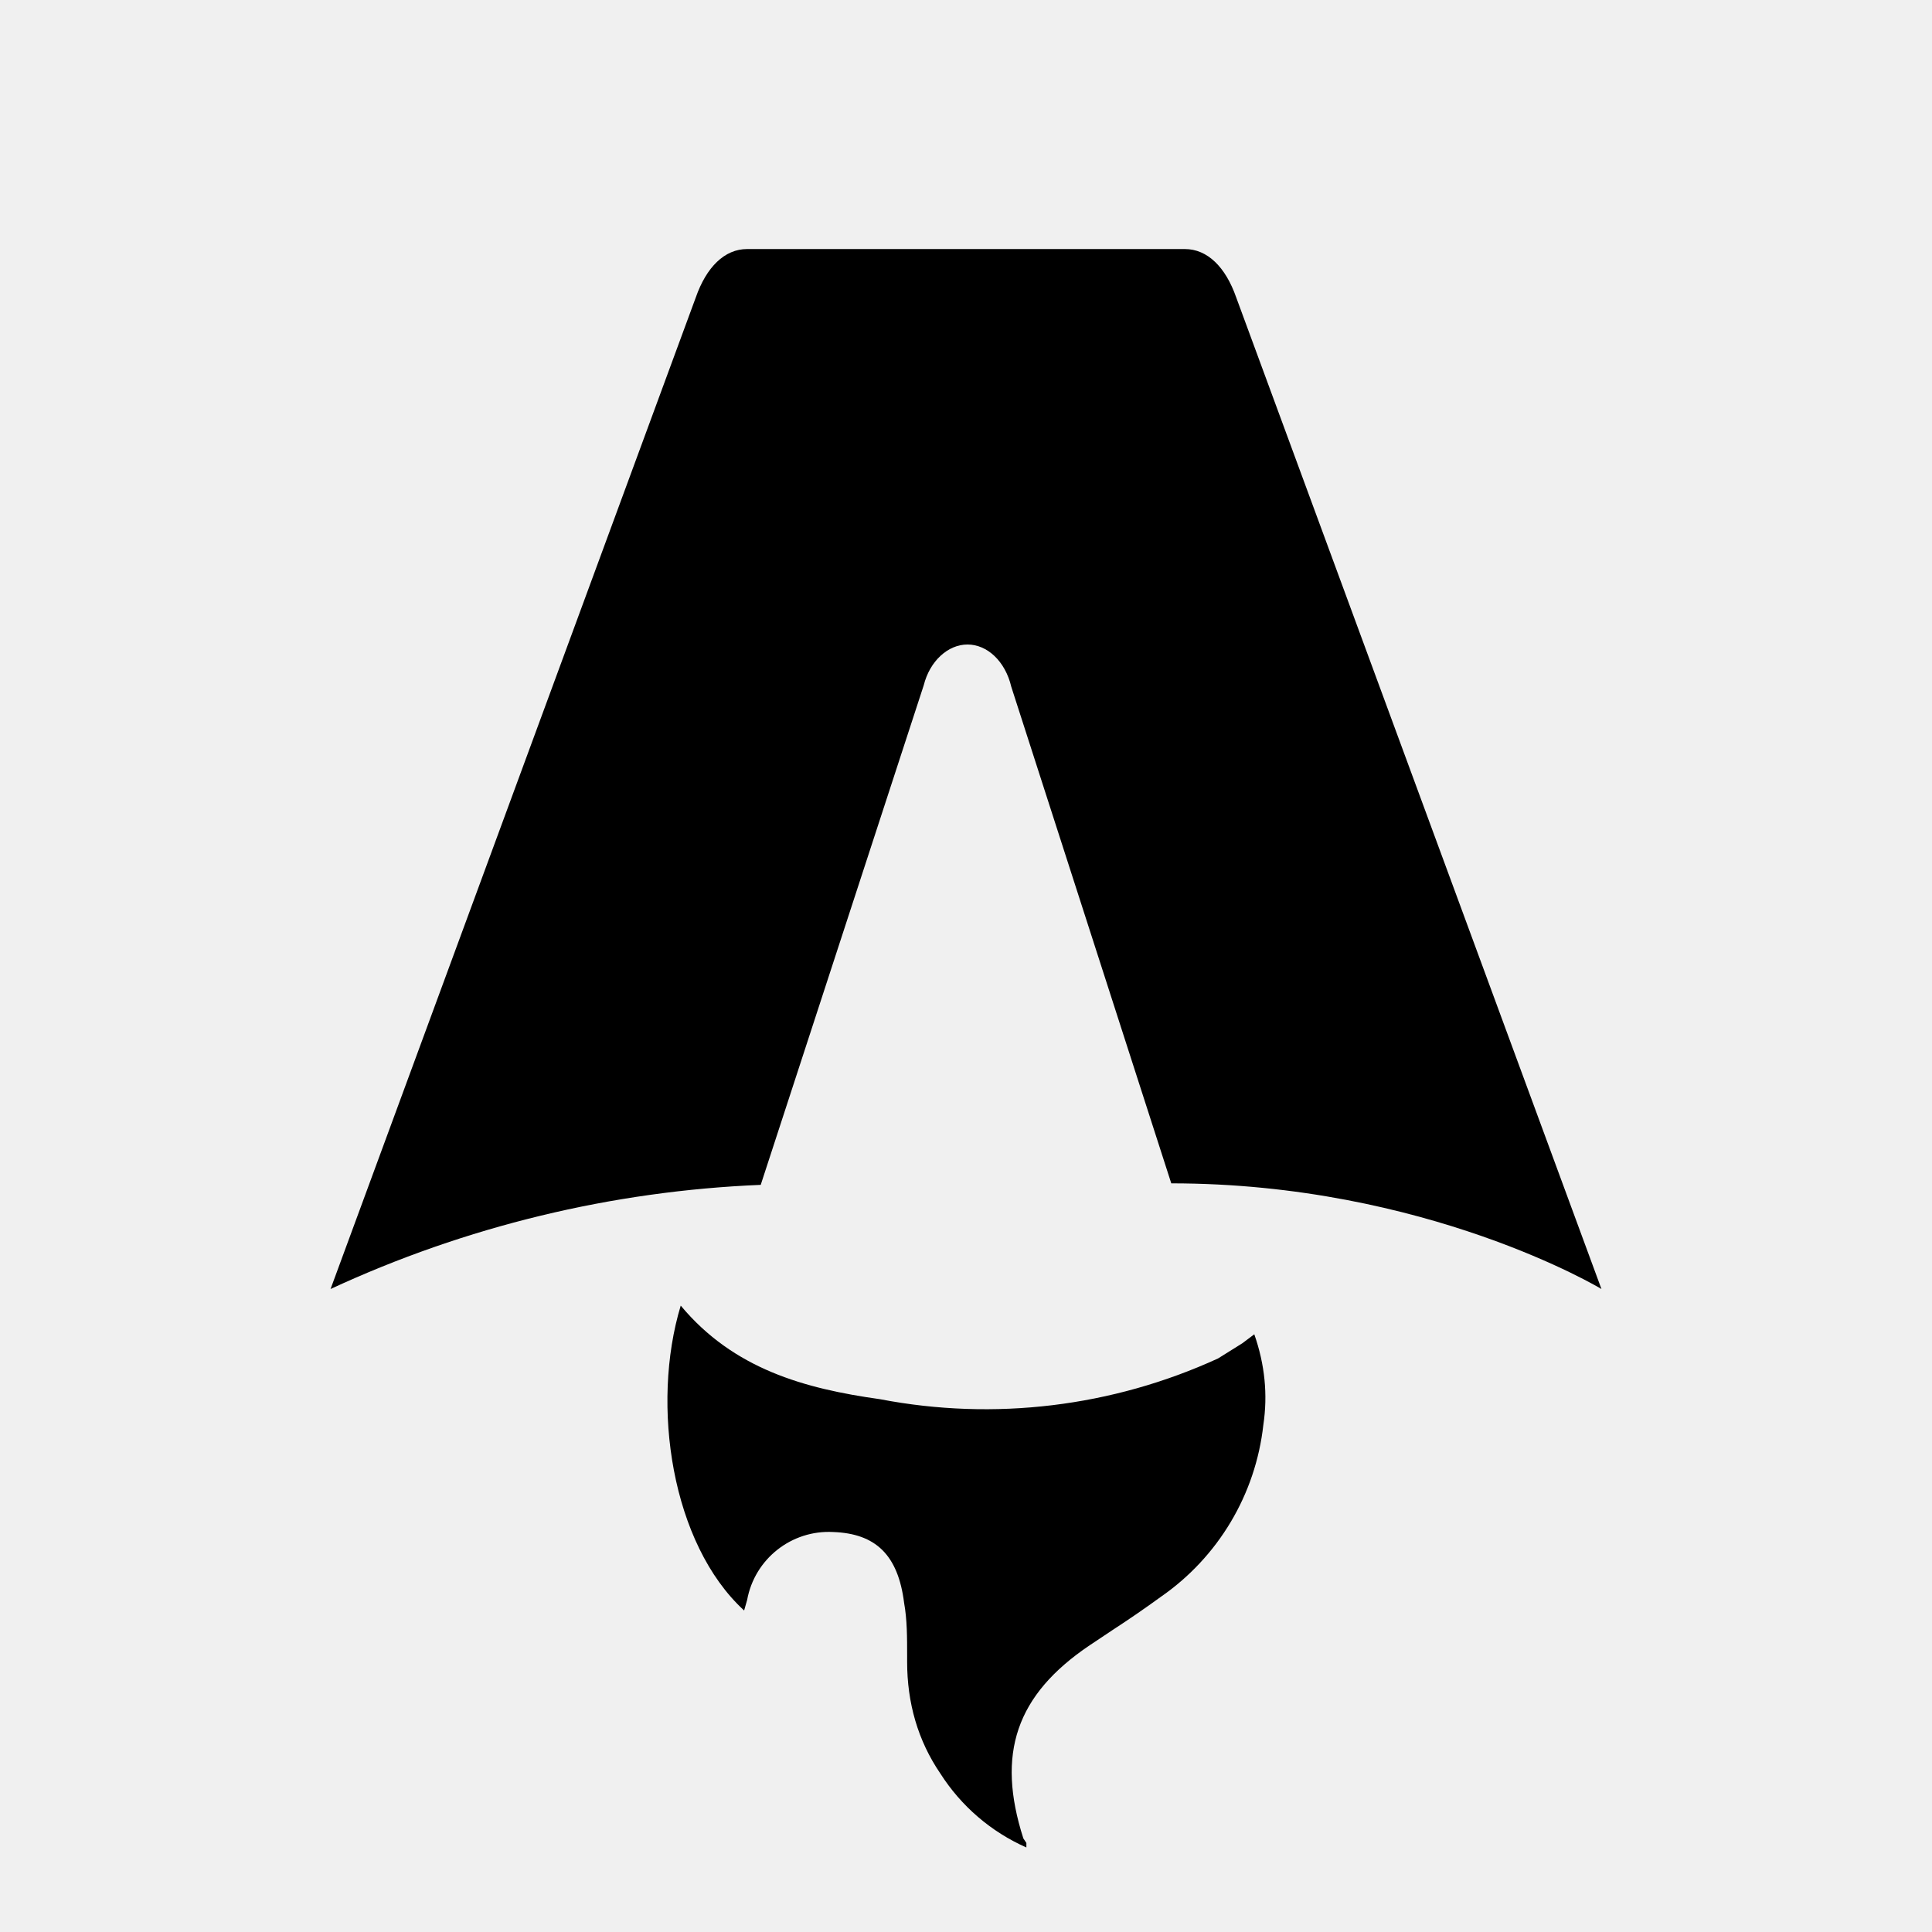
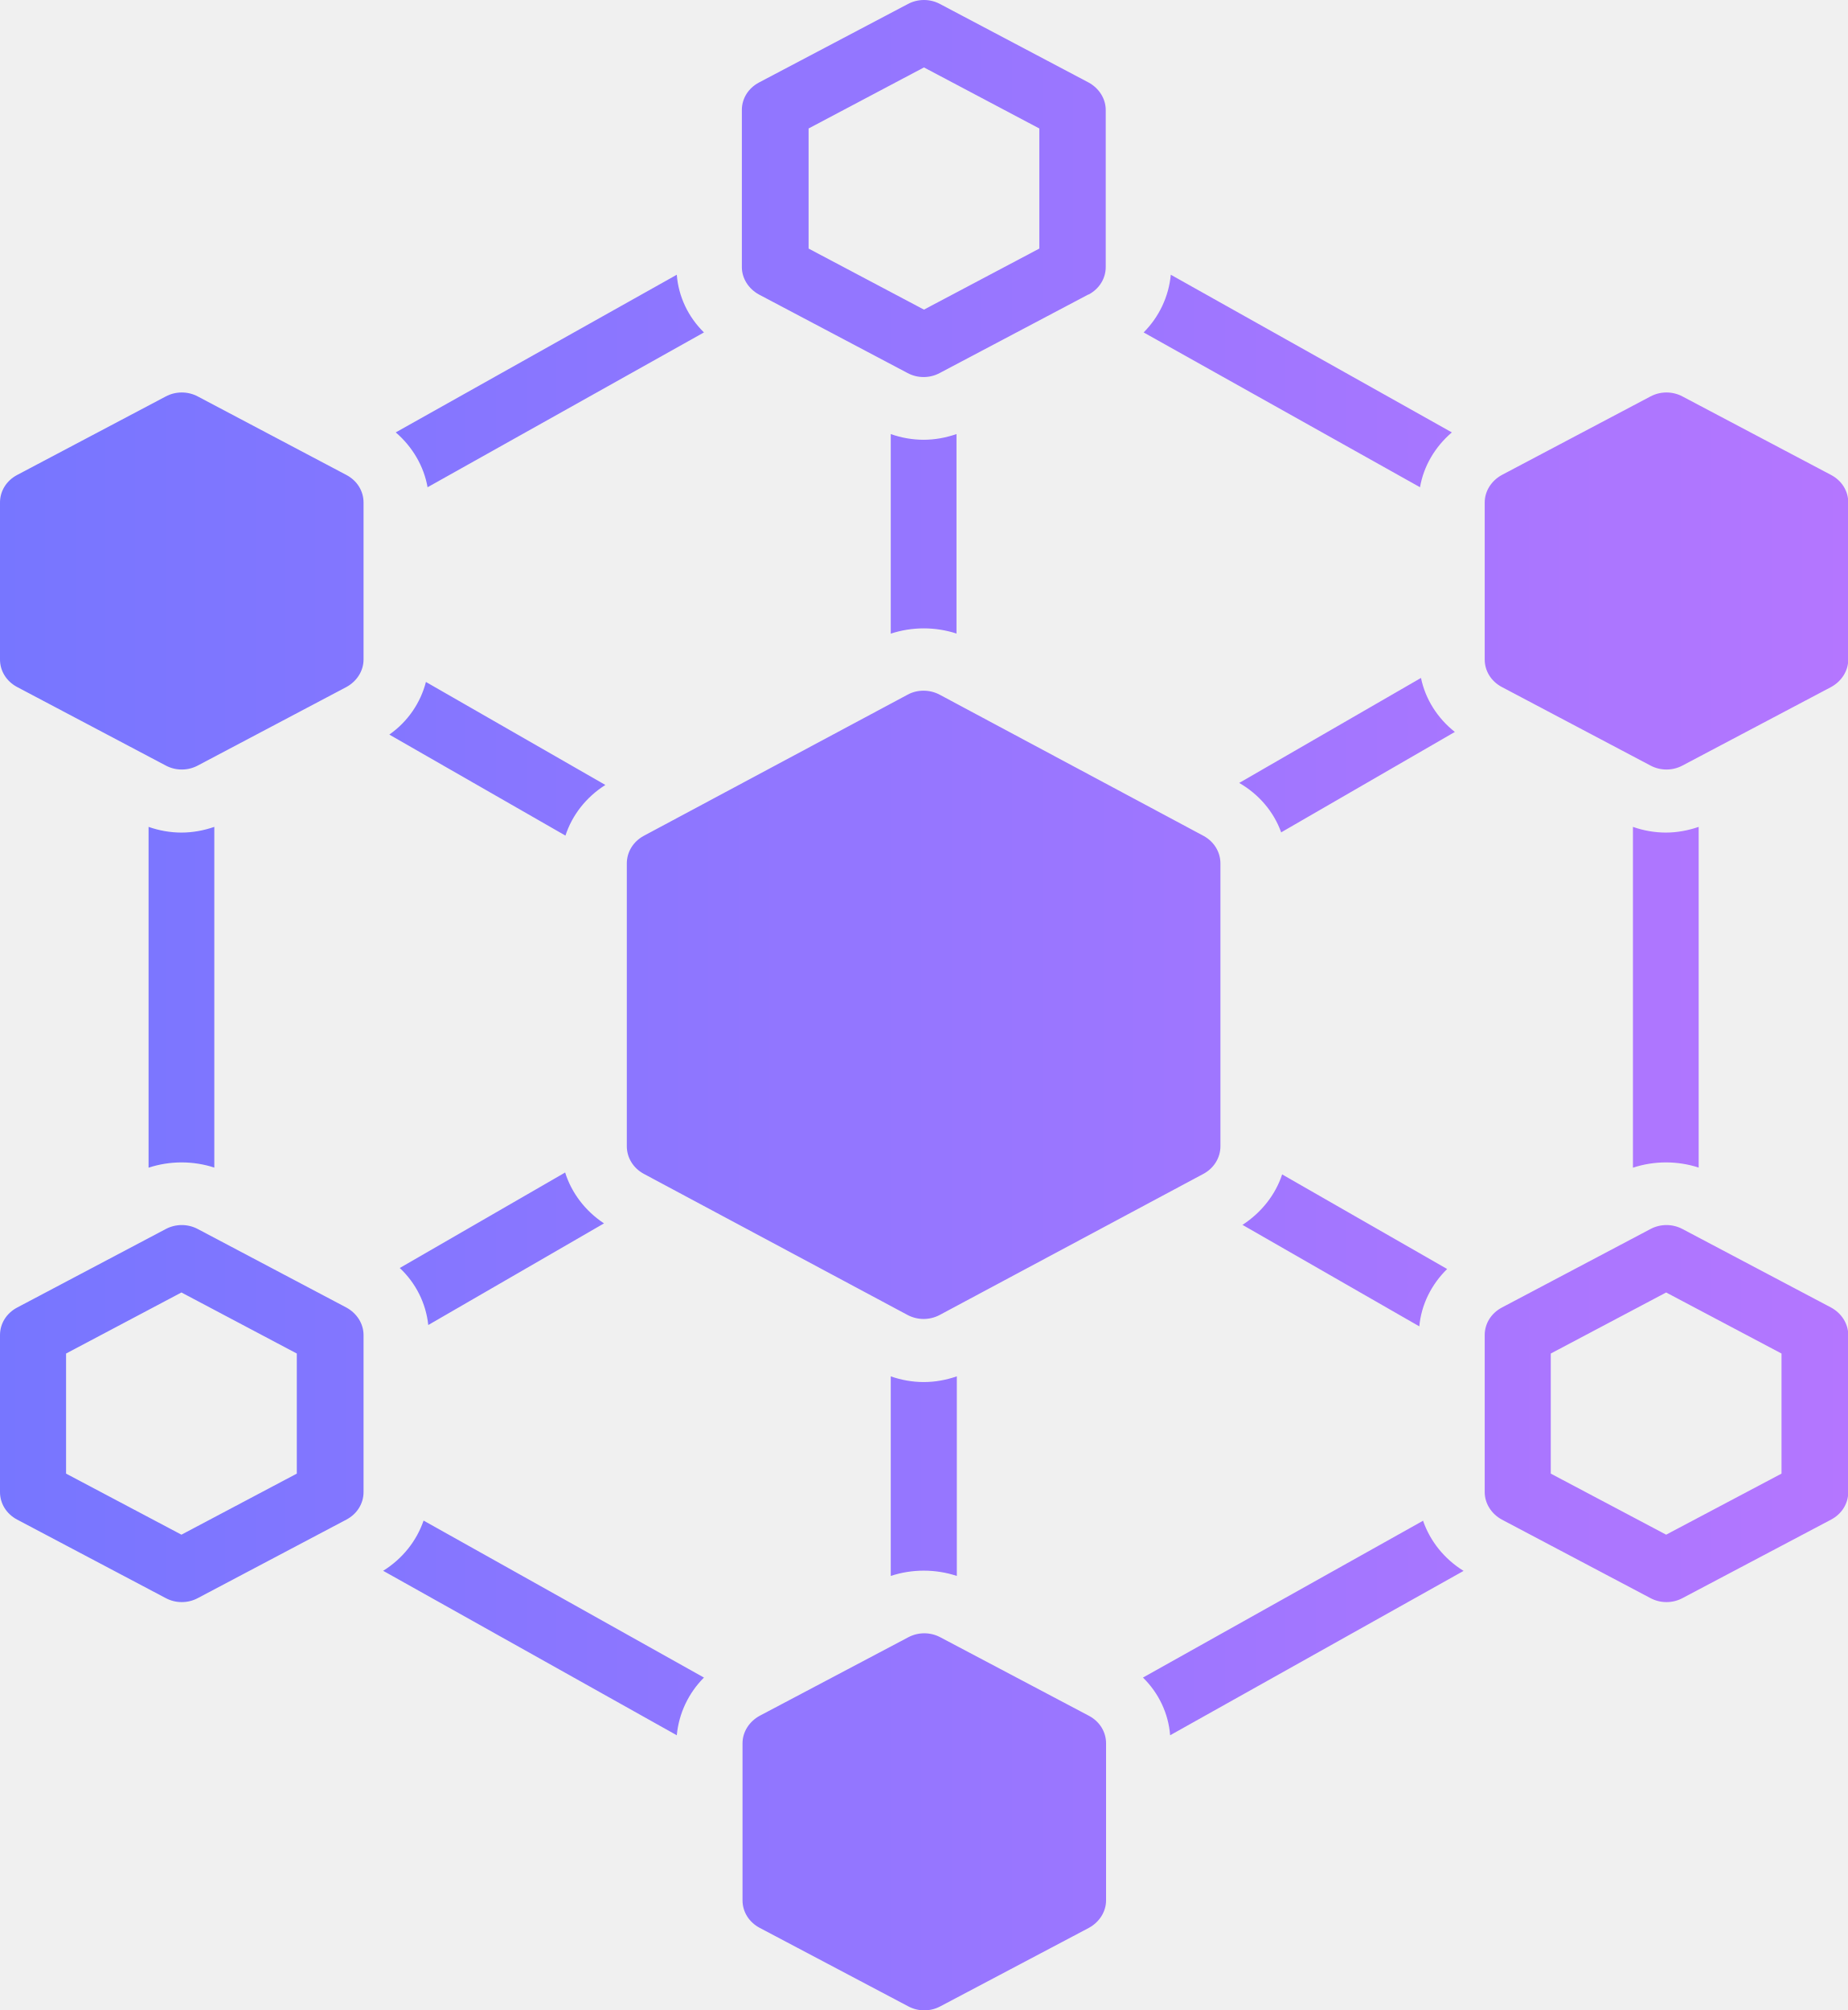
- <svg xmlns="http://www.w3.org/2000/svg" fill="none" viewBox="0 0 128 128">
-   <path d="M50.4 78.5a75.1 75.1 0 0 0-28.5 6.9l24.2-65.7c.7-2 1.9-3.2 3.4-3.2h29c1.5 0 2.7 1.2 3.4 3.2l24.2 65.7s-11.6-7-28.5-7L67 45.5c-.4-1.7-1.6-2.8-2.9-2.8-1.3 0-2.5 1.1-2.9 2.7L50.4 78.5Zm-1.1 28.2Zm-4.2-20.2c-2 6.6-.6 15.8 4.2 20.2a17.5 17.5 0 0 1 .2-.7 5.5 5.5 0 0 1 5.7-4.5c2.8.1 4.3 1.5 4.7 4.7.2 1.1.2 2.3.2 3.5v.4c0 2.7.7 5.2 2.2 7.4a13 13 0 0 0 5.7 4.9v-.3l-.2-.3c-1.8-5.6-.5-9.5 4.4-12.8l1.5-1a73 73 0 0 0 3.2-2.2 16 16 0 0 0 6.8-11.4c.3-2 .1-4-.6-6l-.8.6-1.6 1a37 37 0 0 1-22.4 2.7c-5-.7-9.7-2-13.2-6.2Z" />
-   <style>
-         path { fill: #000; }
-         @media (prefers-color-scheme: dark) {
-             path { fill: #FFF; }
-         }
+ <svg xmlns="http://www.w3.org/2000/svg" id="Layer_1" data-name="Layer 1" viewBox="0 0 55.09 59.92">
+   <defs>
+     <style>
+       .cls-1 {
+         fill: url(#linear-gradient);
+         stroke-width: 0px;
+       }
    </style>
+     <linearGradient id="linear-gradient" x1="1061.97" y1="-182.06" x2="1117.06" y2="-182.06" gradientTransform="translate(1117.06 -152.1) rotate(-180)" gradientUnits="userSpaceOnUse">
+       <stop offset="0" stop-color="#b476ff" />
+       <stop offset=".74" stop-color="#8776ff" />
+       <stop offset="1" stop-color="#7776ff" />
+     </linearGradient>
+   </defs>
+   <path class="cls-1" d="m32.45,8.78l-4.43,2.34c-.15.08-.31.12-.48.12s-.33-.04-.48-.12l-4.43-2.34c-.31-.17-.51-.48-.51-.82V3.28c0-.34.19-.65.51-.82L27.07.12c.3-.16.66-.16.96,0l4.43,2.34c.31.17.51.48.51.82v4.68c0,.34-.19.65-.51.82Zm-1.46-4.95l-3.44-1.82-3.44,1.82v3.58s3.44,1.82,3.44,1.82l3.44-1.82v-3.58Zm-8.85,48.14v4.68c0,.34.19.65.51.82l4.43,2.34c.15.08.31.12.48.12s.33-.04.48-.12l4.43-2.34c.31-.17.51-.48.51-.82v-4.68c0-.34-.19-.65-.51-.82l-4.43-2.34c-.3-.16-.66-.16-.96,0l-4.43,2.34c-.31.17-.51.48-.51.82Zm22.64-12.99l4.43-2.34c.3-.16.66-.16.96,0l4.43,2.34c.31.17.51.48.51.82v4.68c0,.34-.19.65-.51.82l-4.43,2.34c-.15.08-.31.12-.48.12s-.33-.04-.48-.12l-4.43-2.34c-.31-.17-.51-.48-.51-.82v-4.68c0-.34.19-.65.51-.82Zm1.46,4.95l3.44,1.82,3.44-1.82v-3.58s-3.44-1.82-3.44-1.82l-3.44,1.82v3.58ZM.51,38.98l4.43-2.34c.3-.16.66-.16.96,0l4.43,2.34c.31.17.51.48.51.82v4.68c0,.34-.19.65-.51.82l-4.43,2.34c-.15.08-.31.12-.48.12s-.33-.04-.48-.12l-4.43-2.34C.19,45.13,0,44.82,0,44.48v-4.68c0-.34.19-.65.51-.82Zm1.46,4.95l3.44,1.82,3.44-1.82v-3.58s-3.44-1.82-3.44-1.82l-3.44,1.82v3.58ZM42.34,14.53c.11-.64.45-1.21.95-1.64l-8.38-4.7c-.06.65-.35,1.26-.81,1.72l8.25,4.62Zm1.93.45v4.68c0,.34.19.65.51.82l4.43,2.34c.15.08.31.12.48.12s.33-.04.48-.12l4.43-2.34c.31-.17.51-.48.51-.82v-4.68c0-.34-.19-.65-.51-.82l-4.43-2.34c-.3-.16-.66-.16-.96,0l-4.43,2.34c-.31.17-.51.48-.51.82ZM0,14.98v4.68c0,.34.19.65.51.82l4.43,2.34c.15.08.31.12.48.12s.33-.04.48-.12l4.43-2.34c.31-.17.51-.48.51-.82v-4.68c0-.34-.19-.65-.51-.82l-4.43-2.34c-.3-.16-.66-.16-.96,0L.51,14.16C.19,14.33,0,14.64,0,14.98Zm19.19,20.01l7.87,4.21c.15.08.32.12.48.12s.33-.04.48-.12l7.87-4.21c.31-.17.5-.48.5-.82v-8.43c0-.34-.19-.65-.5-.82l-7.87-4.21c-.3-.16-.67-.16-.96,0l-7.87,4.21c-.31.17-.5.48-.5.82v8.43c0,.34.19.65.5.82Zm-6.45-20.46l8.25-4.62c-.47-.46-.76-1.07-.81-1.72l-8.38,4.7c.5.43.84,1.01.95,1.64Zm-6.35,20.28v-10.16c-.32.11-.65.17-.98.17s-.67-.06-.98-.17v10.16c.64-.21,1.33-.21,1.97,0Zm5.04,12.02l8.75,4.9c.06-.65.35-1.26.81-1.72l-8.36-4.68c-.21.61-.63,1.14-1.21,1.5Zm31.01-1.5l-8.36,4.68c.47.46.76,1.07.81,1.72l8.75-4.9c-.58-.36-1-.89-1.21-1.5Zm8.21-10.52v-10.16c-.32.11-.65.17-.98.17s-.67-.06-.98-.17v10.16c.64-.21,1.33-.21,1.97,0Zm-22.13-15.92v-5.95c-.32.11-.65.17-.98.17s-.67-.06-.98-.17v5.95c.64-.21,1.33-.21,1.97,0Zm-.98,22.31c-.33,0-.67-.06-.98-.17v5.95c.64-.21,1.33-.21,1.97,0v-5.95c-.32.11-.65.17-.98.17Zm9.5-4.69l5.28,3.03c.06-.65.36-1.25.83-1.71l-4.92-2.82c-.2.61-.62,1.14-1.19,1.51Zm-25.43-14.61l5.25,3.01c.2-.61.61-1.14,1.19-1.51l-5.35-3.07c-.16.62-.54,1.18-1.08,1.56Zm26.58,2.92l5.19-3c-.52-.41-.88-.98-1.01-1.61l-5.42,3.13c.59.34,1.03.86,1.25,1.47Zm-21.35,10.14l-4.92,2.84c.48.45.78,1.05.85,1.7l5.24-3.03c-.56-.37-.97-.91-1.16-1.52Z" />
</svg>
